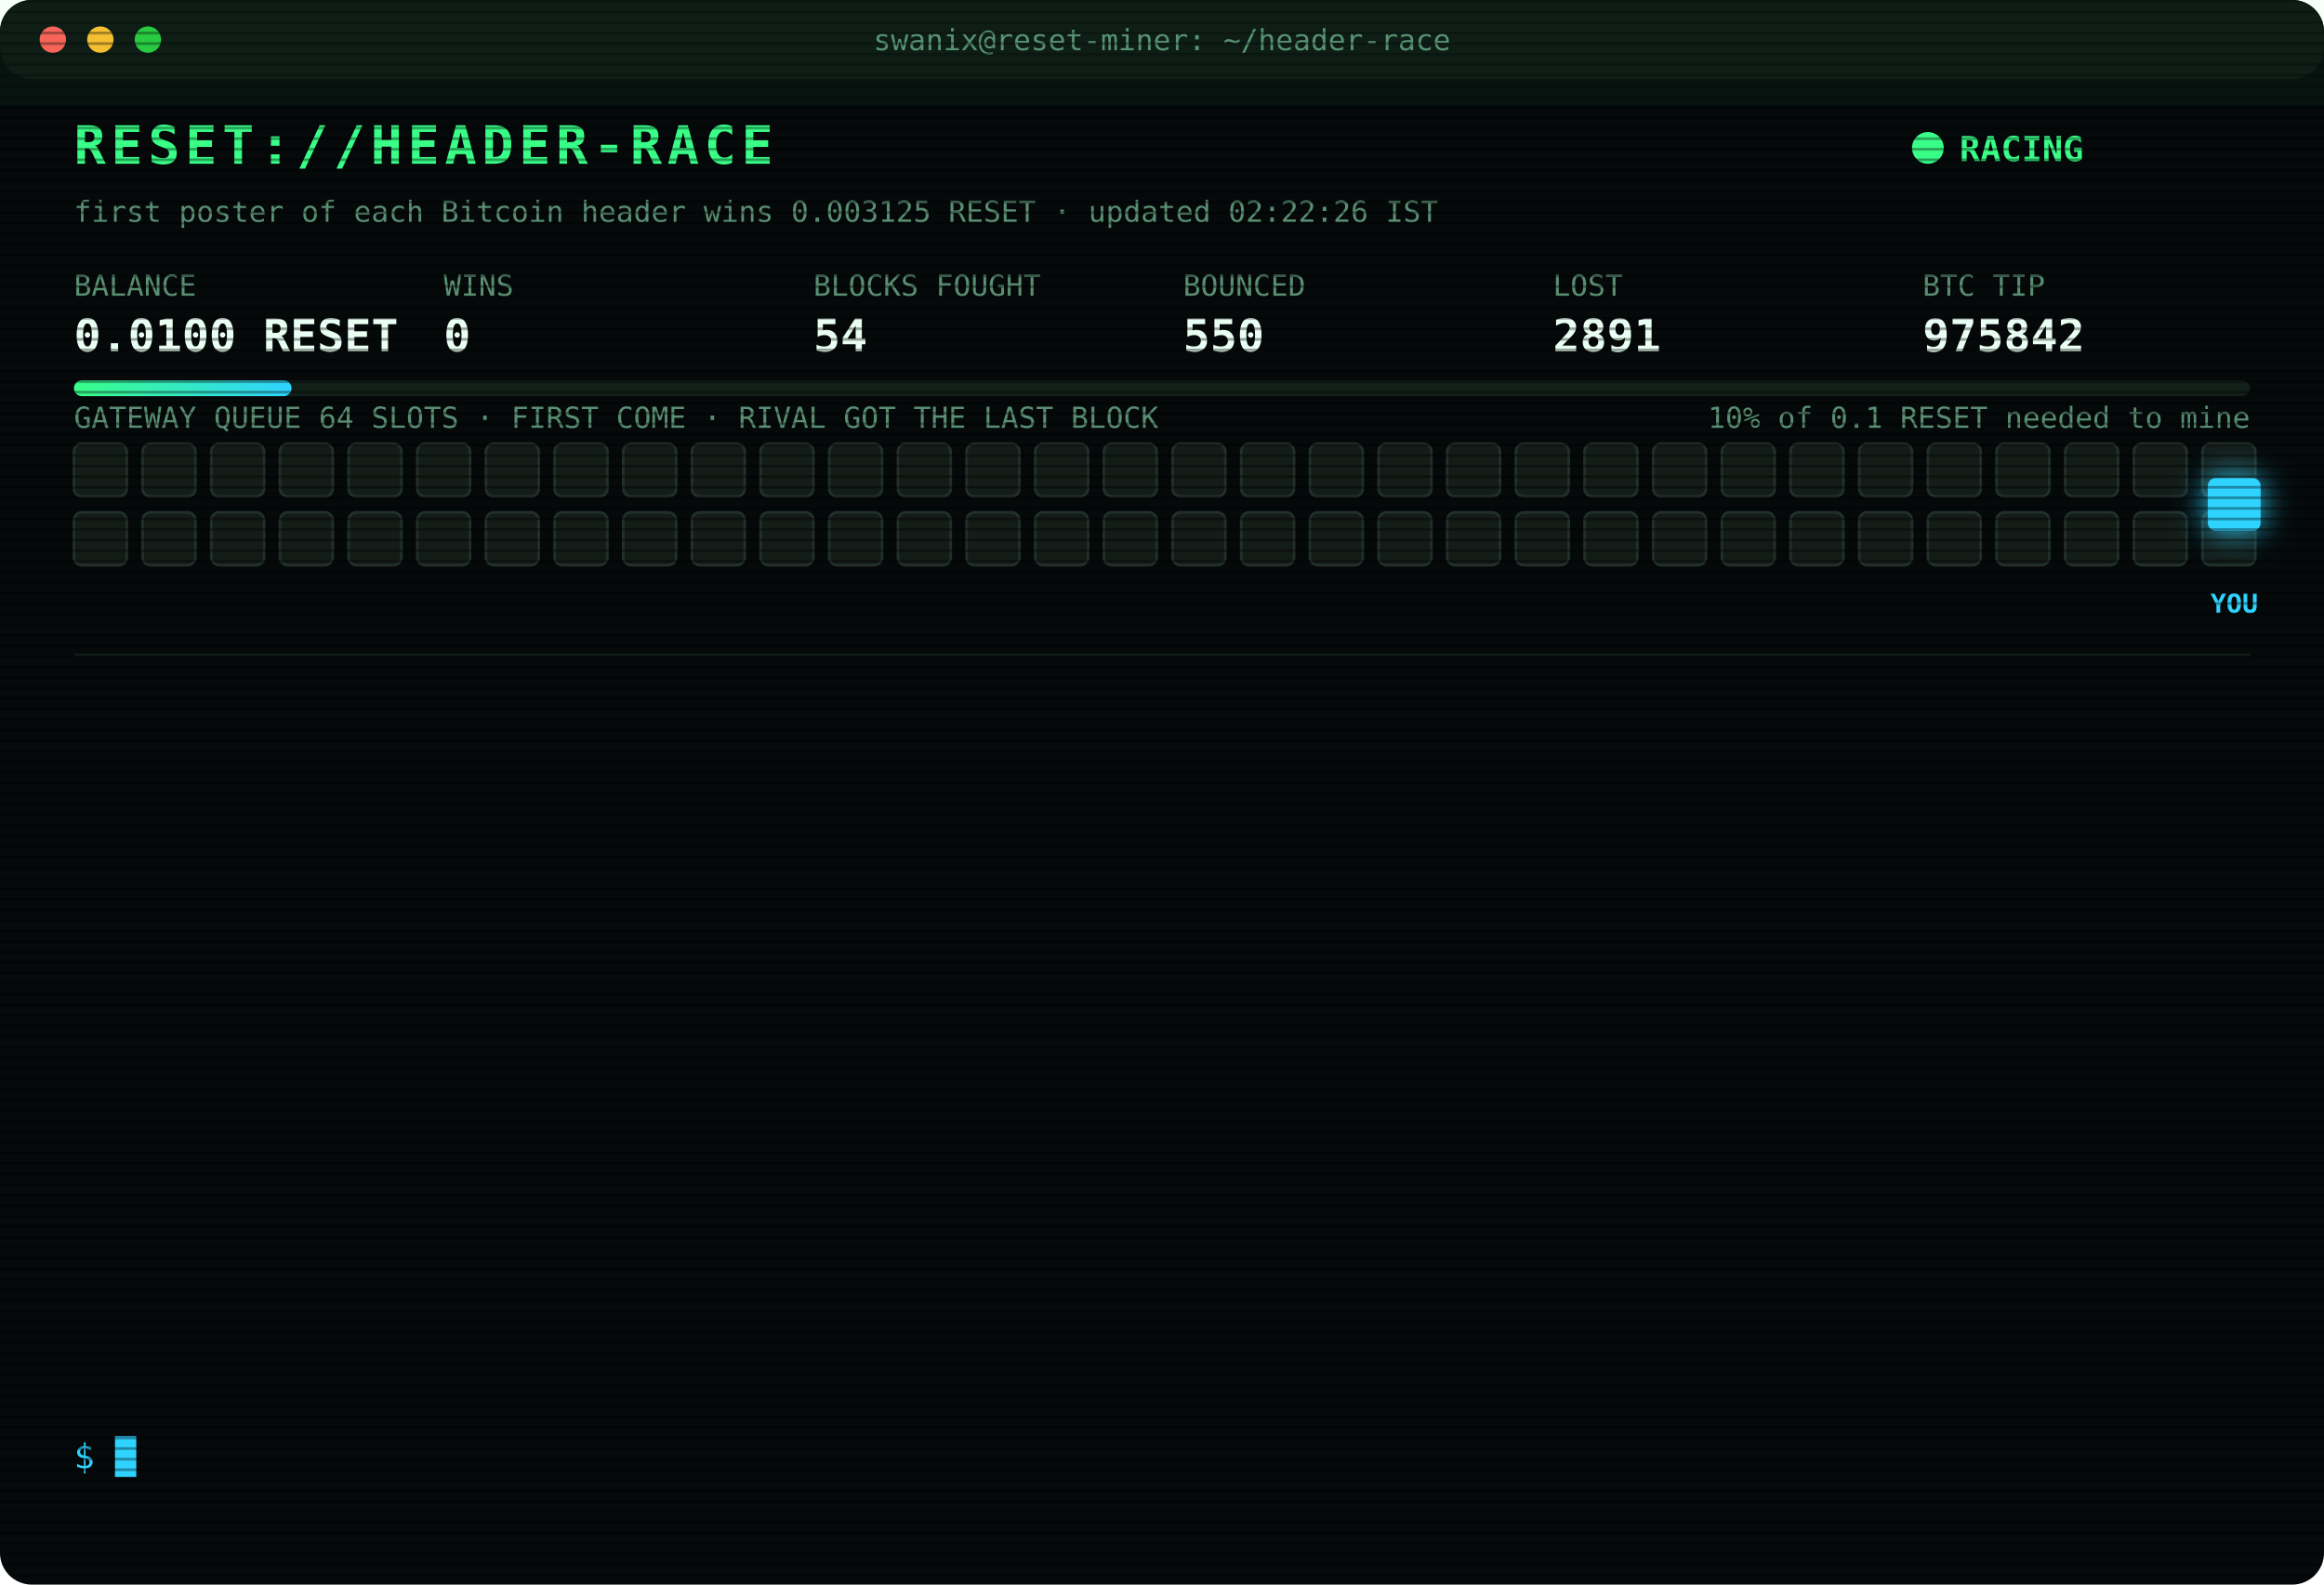
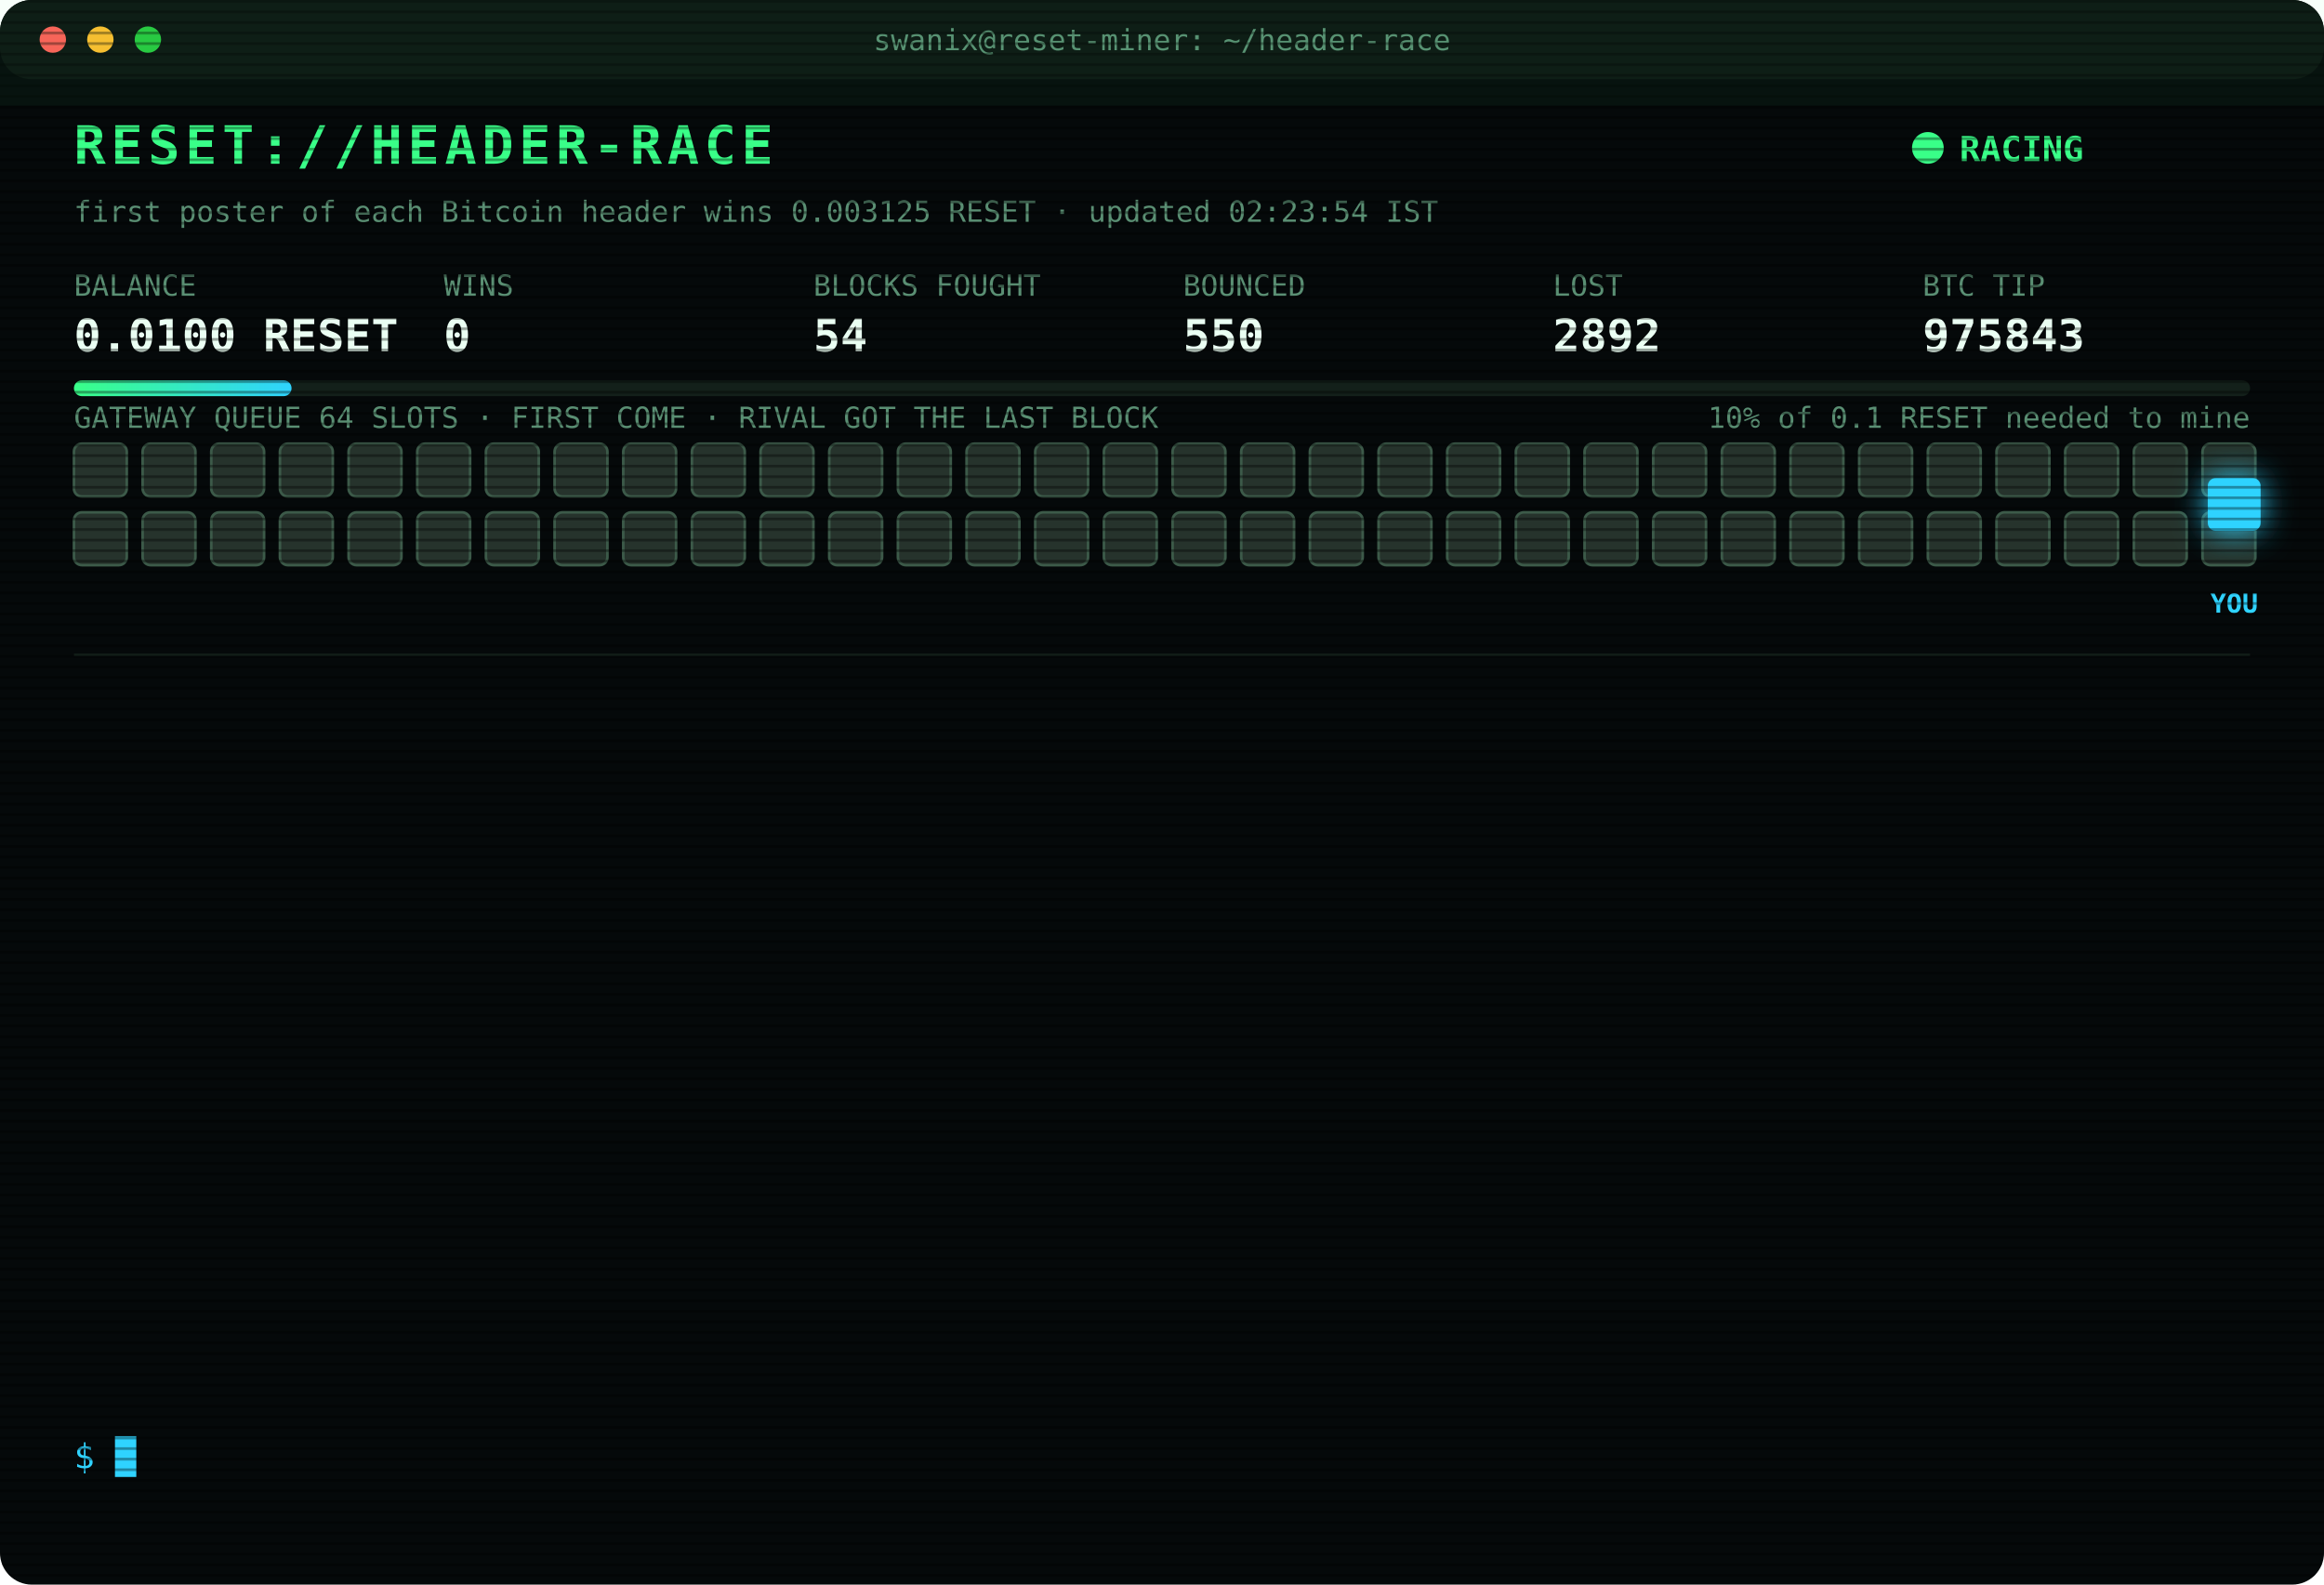
<svg xmlns="http://www.w3.org/2000/svg" width="880" height="600" viewBox="0 0 880 600" font-family="ui-monospace,SFMono-Regular,Menlo,Consolas,monospace">
  <style>
text{font-size:13px;fill:#7CFFB2}
.title{font-size:20px;font-weight:700;fill:#39FF88;letter-spacing:2px;animation:glitch 3s infinite steps(1)}
.sub{fill:#2fd3ff}.k{fill:#5a8f73;font-size:11px}.v{font-size:17px;font-weight:700;fill:#eafff3}
.ts{fill:#3f6b56}.boot{fill:#2fd3ff}.dim{fill:#5a8f73}.bad{fill:#ff4d6d}.warn{fill:#ffd23f}.mag{fill:#ff5cf0}.win{fill:#39FF88;font-weight:700}
.tag{font-size:10px;fill:#2fd3ff;font-weight:700}
.rival{fill:#26332c;stroke:#3c5a49;animation:jam 1.2s infinite alternate}
.idle{fill:#141c18;stroke:#22302a;animation:breathe 4s infinite}
.me{fill:#2fd3ff;filter:drop-shadow(0 0 6px #2fd3ff)}
.hover{animation:nudge 1.1s infinite ease-in-out}.bounce{animation:kick 1.4s infinite}
.ln{opacity:0;animation:in .4s forwards}
.cur{animation:blink 1s infinite steps(1)}
.scan{animation:scan 6s infinite linear}
.led{animation:blink 1.4s infinite}
@keyframes in{from{opacity:0;transform:translateX(-6px)}to{opacity:1;transform:none}}
@keyframes blink{50%{opacity:0}}
@keyframes jam{to{fill:#33463b}}
@keyframes breathe{50%{opacity:.4}}
@keyframes nudge{50%{transform:translateX(-10px)}}
@keyframes kick{0%,100%{transform:none}30%{transform:translateX(-14px)}55%{transform:translateX(10px) translateY(-6px)}}
@keyframes glitch{0%,92%{transform:none}93%{transform:translateX(2px);fill:#ff4d6d}95%{transform:translateX(-2px);fill:#2fd3ff}97%{transform:none}}
@keyframes scan{from{transform:translateY(-40px)}to{transform:translateY(600px)}}
</style>
  <defs>
    <pattern id="sl" width="4" height="4" patternUnits="userSpaceOnUse">
      <rect width="4" height="1" fill="#000" opacity=".35" />
    </pattern>
    <linearGradient id="bar">
      <stop offset="0" stop-color="#39FF88" />
      <stop offset="1" stop-color="#2fd3ff" />
    </linearGradient>
  </defs>
  <rect width="880" height="600" rx="12" fill="#05090a" />
  <rect width="880" height="30" rx="12" fill="#0d1512" />
  <circle cx="20" cy="15" r="5" fill="#ff5f57" />
  <circle cx="38" cy="15" r="5" fill="#febc2e" />
  <circle cx="56" cy="15" r="5" fill="#28c840" />
  <text x="440" y="19" text-anchor="middle" class="k">swanix@reset-miner: ~/header-race</text>
  <text x="28" y="62" class="title">RESET://HEADER-RACE</text>
  <circle class="led" cx="730" cy="56" r="6" fill="#39FF88" />
  <text x="742" y="61" class="win">RACING</text>
-   <text x="28" y="84" class="k">first poster of each Bitcoin header wins 0.003125 RESET · updated 02:22:26 IST</text>
+   <text x="28" y="84" class="k">first poster of each Bitcoin header wins 0.003125 RESET · updated 02:23:54 IST</text>
  <text x="28" y="112" class="k">BALANCE</text>
  <text x="28" y="133" class="v">0.0100 RESET</text>
  <text x="168" y="112" class="k">WINS</text>
  <text x="168" y="133" class="v">0</text>
  <text x="308" y="112" class="k">BLOCKS FOUGHT</text>
  <text x="308" y="133" class="v">54</text>
  <text x="448" y="112" class="k">BOUNCED</text>
  <text x="448" y="133" class="v">550</text>
  <text x="588" y="112" class="k">LOST</text>
-   <text x="588" y="133" class="v">2891</text>
+   <text x="588" y="133" class="v">2892</text>
  <text x="728" y="112" class="k">BTC TIP</text>
-   <text x="728" y="133" class="v">975842</text>
+   <text x="728" y="133" class="v">975843</text>
  <rect x="28" y="144" width="824" height="6" rx="3" fill="#13201a" />
  <rect x="28" y="144" width="82.4" height="6" rx="3" fill="url(#bar)" />
  <text x="852" y="162" text-anchor="end" class="k">10% of 0.1 RESET needed to mine</text>
  <text x="28" y="162" class="k">GATEWAY QUEUE 64 SLOTS · FIRST COME · RIVAL GOT THE LAST BLOCK</text>
-   <rect class="idle" x="28" y="168" width="20" height="20" rx="3" style="animation-delay:0.00s" />
-   <rect class="idle" x="54" y="168" width="20" height="20" rx="3" style="animation-delay:0.05s" />
-   <rect class="idle" x="80" y="168" width="20" height="20" rx="3" style="animation-delay:0.10s" />
-   <rect class="idle" x="106" y="168" width="20" height="20" rx="3" style="animation-delay:0.15s" />
-   <rect class="idle" x="132" y="168" width="20" height="20" rx="3" style="animation-delay:0.20s" />
-   <rect class="idle" x="158" y="168" width="20" height="20" rx="3" style="animation-delay:0.25s" />
-   <rect class="idle" x="184" y="168" width="20" height="20" rx="3" style="animation-delay:0.30s" />
-   <rect class="idle" x="210" y="168" width="20" height="20" rx="3" style="animation-delay:0.35s" />
-   <rect class="idle" x="236" y="168" width="20" height="20" rx="3" style="animation-delay:0.40s" />
-   <rect class="idle" x="262" y="168" width="20" height="20" rx="3" style="animation-delay:0.45s" />
-   <rect class="idle" x="288" y="168" width="20" height="20" rx="3" style="animation-delay:0.50s" />
-   <rect class="idle" x="314" y="168" width="20" height="20" rx="3" style="animation-delay:0.55s" />
-   <rect class="idle" x="340" y="168" width="20" height="20" rx="3" style="animation-delay:0.60s" />
-   <rect class="idle" x="366" y="168" width="20" height="20" rx="3" style="animation-delay:0.65s" />
-   <rect class="idle" x="392" y="168" width="20" height="20" rx="3" style="animation-delay:0.70s" />
-   <rect class="idle" x="418" y="168" width="20" height="20" rx="3" style="animation-delay:0.75s" />
-   <rect class="idle" x="444" y="168" width="20" height="20" rx="3" style="animation-delay:0.80s" />
-   <rect class="idle" x="470" y="168" width="20" height="20" rx="3" style="animation-delay:0.85s" />
-   <rect class="idle" x="496" y="168" width="20" height="20" rx="3" style="animation-delay:0.90s" />
-   <rect class="idle" x="522" y="168" width="20" height="20" rx="3" style="animation-delay:0.95s" />
-   <rect class="idle" x="548" y="168" width="20" height="20" rx="3" style="animation-delay:1.00s" />
-   <rect class="idle" x="574" y="168" width="20" height="20" rx="3" style="animation-delay:1.05s" />
-   <rect class="idle" x="600" y="168" width="20" height="20" rx="3" style="animation-delay:1.10s" />
-   <rect class="idle" x="626" y="168" width="20" height="20" rx="3" style="animation-delay:1.15s" />
-   <rect class="idle" x="652" y="168" width="20" height="20" rx="3" style="animation-delay:1.20s" />
-   <rect class="idle" x="678" y="168" width="20" height="20" rx="3" style="animation-delay:1.25s" />
-   <rect class="idle" x="704" y="168" width="20" height="20" rx="3" style="animation-delay:1.30s" />
-   <rect class="idle" x="730" y="168" width="20" height="20" rx="3" style="animation-delay:1.35s" />
-   <rect class="idle" x="756" y="168" width="20" height="20" rx="3" style="animation-delay:1.40s" />
-   <rect class="idle" x="782" y="168" width="20" height="20" rx="3" style="animation-delay:1.45s" />
-   <rect class="idle" x="808" y="168" width="20" height="20" rx="3" style="animation-delay:1.50s" />
-   <rect class="idle" x="834" y="168" width="20" height="20" rx="3" style="animation-delay:1.55s" />
-   <rect class="idle" x="28" y="194" width="20" height="20" rx="3" style="animation-delay:1.60s" />
-   <rect class="idle" x="54" y="194" width="20" height="20" rx="3" style="animation-delay:1.65s" />
-   <rect class="idle" x="80" y="194" width="20" height="20" rx="3" style="animation-delay:1.70s" />
-   <rect class="idle" x="106" y="194" width="20" height="20" rx="3" style="animation-delay:1.75s" />
-   <rect class="idle" x="132" y="194" width="20" height="20" rx="3" style="animation-delay:1.80s" />
-   <rect class="idle" x="158" y="194" width="20" height="20" rx="3" style="animation-delay:1.85s" />
-   <rect class="idle" x="184" y="194" width="20" height="20" rx="3" style="animation-delay:1.90s" />
-   <rect class="idle" x="210" y="194" width="20" height="20" rx="3" style="animation-delay:1.95s" />
-   <rect class="idle" x="236" y="194" width="20" height="20" rx="3" style="animation-delay:2.00s" />
-   <rect class="idle" x="262" y="194" width="20" height="20" rx="3" style="animation-delay:2.05s" />
-   <rect class="idle" x="288" y="194" width="20" height="20" rx="3" style="animation-delay:2.10s" />
-   <rect class="idle" x="314" y="194" width="20" height="20" rx="3" style="animation-delay:2.15s" />
-   <rect class="idle" x="340" y="194" width="20" height="20" rx="3" style="animation-delay:2.20s" />
-   <rect class="idle" x="366" y="194" width="20" height="20" rx="3" style="animation-delay:2.25s" />
-   <rect class="idle" x="392" y="194" width="20" height="20" rx="3" style="animation-delay:2.30s" />
-   <rect class="idle" x="418" y="194" width="20" height="20" rx="3" style="animation-delay:2.35s" />
-   <rect class="idle" x="444" y="194" width="20" height="20" rx="3" style="animation-delay:2.40s" />
-   <rect class="idle" x="470" y="194" width="20" height="20" rx="3" style="animation-delay:2.45s" />
-   <rect class="idle" x="496" y="194" width="20" height="20" rx="3" style="animation-delay:2.50s" />
-   <rect class="idle" x="522" y="194" width="20" height="20" rx="3" style="animation-delay:2.55s" />
-   <rect class="idle" x="548" y="194" width="20" height="20" rx="3" style="animation-delay:2.60s" />
-   <rect class="idle" x="574" y="194" width="20" height="20" rx="3" style="animation-delay:2.65s" />
-   <rect class="idle" x="600" y="194" width="20" height="20" rx="3" style="animation-delay:2.70s" />
-   <rect class="idle" x="626" y="194" width="20" height="20" rx="3" style="animation-delay:2.75s" />
-   <rect class="idle" x="652" y="194" width="20" height="20" rx="3" style="animation-delay:2.80s" />
-   <rect class="idle" x="678" y="194" width="20" height="20" rx="3" style="animation-delay:2.85s" />
-   <rect class="idle" x="704" y="194" width="20" height="20" rx="3" style="animation-delay:2.90s" />
-   <rect class="idle" x="730" y="194" width="20" height="20" rx="3" style="animation-delay:2.95s" />
-   <rect class="idle" x="756" y="194" width="20" height="20" rx="3" style="animation-delay:3.00s" />
-   <rect class="idle" x="782" y="194" width="20" height="20" rx="3" style="animation-delay:3.05s" />
-   <rect class="idle" x="808" y="194" width="20" height="20" rx="3" style="animation-delay:3.10s" />
-   <rect class="idle" x="834" y="194" width="20" height="20" rx="3" style="animation-delay:3.15s" />
+   <rect class="rival" x="28" y="168" width="20" height="20" rx="3" style="animation-delay:0.00s" />
+   <rect class="rival" x="54" y="168" width="20" height="20" rx="3" style="animation-delay:0.05s" />
+   <rect class="rival" x="80" y="168" width="20" height="20" rx="3" style="animation-delay:0.10s" />
+   <rect class="rival" x="106" y="168" width="20" height="20" rx="3" style="animation-delay:0.15s" />
+   <rect class="rival" x="132" y="168" width="20" height="20" rx="3" style="animation-delay:0.20s" />
+   <rect class="rival" x="158" y="168" width="20" height="20" rx="3" style="animation-delay:0.25s" />
+   <rect class="rival" x="184" y="168" width="20" height="20" rx="3" style="animation-delay:0.30s" />
+   <rect class="rival" x="210" y="168" width="20" height="20" rx="3" style="animation-delay:0.35s" />
+   <rect class="rival" x="236" y="168" width="20" height="20" rx="3" style="animation-delay:0.40s" />
+   <rect class="rival" x="262" y="168" width="20" height="20" rx="3" style="animation-delay:0.45s" />
+   <rect class="rival" x="288" y="168" width="20" height="20" rx="3" style="animation-delay:0.50s" />
+   <rect class="rival" x="314" y="168" width="20" height="20" rx="3" style="animation-delay:0.55s" />
+   <rect class="rival" x="340" y="168" width="20" height="20" rx="3" style="animation-delay:0.60s" />
+   <rect class="rival" x="366" y="168" width="20" height="20" rx="3" style="animation-delay:0.65s" />
+   <rect class="rival" x="392" y="168" width="20" height="20" rx="3" style="animation-delay:0.70s" />
+   <rect class="rival" x="418" y="168" width="20" height="20" rx="3" style="animation-delay:0.75s" />
+   <rect class="rival" x="444" y="168" width="20" height="20" rx="3" style="animation-delay:0.80s" />
+   <rect class="rival" x="470" y="168" width="20" height="20" rx="3" style="animation-delay:0.85s" />
+   <rect class="rival" x="496" y="168" width="20" height="20" rx="3" style="animation-delay:0.90s" />
+   <rect class="rival" x="522" y="168" width="20" height="20" rx="3" style="animation-delay:0.95s" />
+   <rect class="rival" x="548" y="168" width="20" height="20" rx="3" style="animation-delay:1.00s" />
+   <rect class="rival" x="574" y="168" width="20" height="20" rx="3" style="animation-delay:1.05s" />
+   <rect class="rival" x="600" y="168" width="20" height="20" rx="3" style="animation-delay:1.10s" />
+   <rect class="rival" x="626" y="168" width="20" height="20" rx="3" style="animation-delay:1.15s" />
+   <rect class="rival" x="652" y="168" width="20" height="20" rx="3" style="animation-delay:1.20s" />
+   <rect class="rival" x="678" y="168" width="20" height="20" rx="3" style="animation-delay:1.25s" />
+   <rect class="rival" x="704" y="168" width="20" height="20" rx="3" style="animation-delay:1.30s" />
+   <rect class="rival" x="730" y="168" width="20" height="20" rx="3" style="animation-delay:1.35s" />
+   <rect class="rival" x="756" y="168" width="20" height="20" rx="3" style="animation-delay:1.40s" />
+   <rect class="rival" x="782" y="168" width="20" height="20" rx="3" style="animation-delay:1.45s" />
+   <rect class="rival" x="808" y="168" width="20" height="20" rx="3" style="animation-delay:1.50s" />
+   <rect class="rival" x="834" y="168" width="20" height="20" rx="3" style="animation-delay:1.55s" />
+   <rect class="rival" x="28" y="194" width="20" height="20" rx="3" style="animation-delay:1.60s" />
+   <rect class="rival" x="54" y="194" width="20" height="20" rx="3" style="animation-delay:1.65s" />
+   <rect class="rival" x="80" y="194" width="20" height="20" rx="3" style="animation-delay:1.70s" />
+   <rect class="rival" x="106" y="194" width="20" height="20" rx="3" style="animation-delay:1.75s" />
+   <rect class="rival" x="132" y="194" width="20" height="20" rx="3" style="animation-delay:1.80s" />
+   <rect class="rival" x="158" y="194" width="20" height="20" rx="3" style="animation-delay:1.85s" />
+   <rect class="rival" x="184" y="194" width="20" height="20" rx="3" style="animation-delay:1.90s" />
+   <rect class="rival" x="210" y="194" width="20" height="20" rx="3" style="animation-delay:1.95s" />
+   <rect class="rival" x="236" y="194" width="20" height="20" rx="3" style="animation-delay:2.00s" />
+   <rect class="rival" x="262" y="194" width="20" height="20" rx="3" style="animation-delay:2.05s" />
+   <rect class="rival" x="288" y="194" width="20" height="20" rx="3" style="animation-delay:2.10s" />
+   <rect class="rival" x="314" y="194" width="20" height="20" rx="3" style="animation-delay:2.15s" />
+   <rect class="rival" x="340" y="194" width="20" height="20" rx="3" style="animation-delay:2.20s" />
+   <rect class="rival" x="366" y="194" width="20" height="20" rx="3" style="animation-delay:2.25s" />
+   <rect class="rival" x="392" y="194" width="20" height="20" rx="3" style="animation-delay:2.30s" />
+   <rect class="rival" x="418" y="194" width="20" height="20" rx="3" style="animation-delay:2.35s" />
+   <rect class="rival" x="444" y="194" width="20" height="20" rx="3" style="animation-delay:2.40s" />
+   <rect class="rival" x="470" y="194" width="20" height="20" rx="3" style="animation-delay:2.45s" />
+   <rect class="rival" x="496" y="194" width="20" height="20" rx="3" style="animation-delay:2.50s" />
+   <rect class="rival" x="522" y="194" width="20" height="20" rx="3" style="animation-delay:2.55s" />
+   <rect class="rival" x="548" y="194" width="20" height="20" rx="3" style="animation-delay:2.60s" />
+   <rect class="rival" x="574" y="194" width="20" height="20" rx="3" style="animation-delay:2.65s" />
+   <rect class="rival" x="600" y="194" width="20" height="20" rx="3" style="animation-delay:2.70s" />
+   <rect class="rival" x="626" y="194" width="20" height="20" rx="3" style="animation-delay:2.75s" />
+   <rect class="rival" x="652" y="194" width="20" height="20" rx="3" style="animation-delay:2.80s" />
+   <rect class="rival" x="678" y="194" width="20" height="20" rx="3" style="animation-delay:2.85s" />
+   <rect class="rival" x="704" y="194" width="20" height="20" rx="3" style="animation-delay:2.90s" />
+   <rect class="rival" x="730" y="194" width="20" height="20" rx="3" style="animation-delay:2.95s" />
+   <rect class="rival" x="756" y="194" width="20" height="20" rx="3" style="animation-delay:3.00s" />
+   <rect class="rival" x="782" y="194" width="20" height="20" rx="3" style="animation-delay:3.05s" />
+   <rect class="rival" x="808" y="194" width="20" height="20" rx="3" style="animation-delay:3.10s" />
+   <rect class="rival" x="834" y="194" width="20" height="20" rx="3" style="animation-delay:3.15s" />
  <g class="hover">
    <rect class="me" x="836" y="181" width="20" height="20" rx="3" />
    <text class="tag" x="846" y="232" text-anchor="middle">YOU</text>
  </g>
  <line x1="28" x2="852" y1="248" y2="248" stroke="#13201a" />
  <g class="ln" style="animation-delay:0.40s">
-     <text x="28" y="270" class="ts">00:06:33</text>
-     <text x="104" y="270" class="bad">[LOST] #975827 taken by a rival miner</text>
+     <text x="28" y="270" class="ts">00:13:10</text>
+     <text x="104" y="270" class="bad">[LOST] #975828 taken by a rival miner</text>
  </g>
  <g class="ln" style="animation-delay:0.65s">
-     <text x="28" y="292" class="ts">00:13:10</text>
-     <text x="104" y="292" class="bad">[LOST] #975828 taken by a rival miner</text>
+     <text x="28" y="292" class="ts">00:21:00</text>
+     <text x="104" y="292" class="bad">[LOST] #975829 taken by a rival miner</text>
  </g>
  <g class="ln" style="animation-delay:0.90s">
-     <text x="28" y="314" class="ts">00:21:00</text>
-     <text x="104" y="314" class="bad">[LOST] #975829 taken by a rival miner</text>
+     <text x="28" y="314" class="ts">00:31:06</text>
+     <text x="104" y="314" class="bad">[LOST] #975830 taken by a rival miner</text>
  </g>
  <g class="ln" style="animation-delay:1.15s">
-     <text x="28" y="336" class="ts">00:31:06</text>
-     <text x="104" y="336" class="bad">[LOST] #975830 taken by a rival miner</text>
+     <text x="28" y="336" class="ts">00:48:02</text>
+     <text x="104" y="336" class="bad">[LOST] #975831 taken by a rival miner</text>
  </g>
  <g class="ln" style="animation-delay:1.40s">
-     <text x="28" y="358" class="ts">00:48:02</text>
-     <text x="104" y="358" class="bad">[LOST] #975831 taken by a rival miner</text>
+     <text x="28" y="358" class="ts">01:00:57</text>
+     <text x="104" y="358" class="bad">[LOST] #975833 taken by a rival miner</text>
  </g>
  <g class="ln" style="animation-delay:1.65s">
-     <text x="28" y="380" class="ts">01:00:57</text>
-     <text x="104" y="380" class="bad">[LOST] #975833 taken by a rival miner</text>
+     <text x="28" y="380" class="ts">01:04:49</text>
+     <text x="104" y="380" class="bad">[LOST] #975834 taken by a rival miner</text>
  </g>
  <g class="ln" style="animation-delay:1.90s">
-     <text x="28" y="402" class="ts">01:04:49</text>
-     <text x="104" y="402" class="bad">[LOST] #975834 taken by a rival miner</text>
+     <text x="28" y="402" class="ts">01:11:29</text>
+     <text x="104" y="402" class="bad">[LOST] #975835 taken by a rival miner</text>
  </g>
  <g class="ln" style="animation-delay:2.15s">
-     <text x="28" y="424" class="ts">01:11:29</text>
-     <text x="104" y="424" class="bad">[LOST] #975835 taken by a rival miner</text>
+     <text x="28" y="424" class="ts">01:24:06</text>
+     <text x="104" y="424" class="bad">[LOST] #975836 taken by a rival miner</text>
  </g>
  <g class="ln" style="animation-delay:2.40s">
-     <text x="28" y="446" class="ts">01:24:06</text>
-     <text x="104" y="446" class="bad">[LOST] #975836 taken by a rival miner</text>
+     <text x="28" y="446" class="ts">01:29:44</text>
+     <text x="104" y="446" class="bad">[LOST] #975837 taken by a rival miner</text>
  </g>
  <g class="ln" style="animation-delay:2.65s">
-     <text x="28" y="468" class="ts">01:29:44</text>
-     <text x="104" y="468" class="bad">[LOST] #975837 taken by a rival miner</text>
+     <text x="28" y="468" class="ts">01:36:17</text>
+     <text x="104" y="468" class="bad">[LOST] #975838 taken by a rival miner</text>
  </g>
  <g class="ln" style="animation-delay:2.90s">
-     <text x="28" y="490" class="ts">01:36:17</text>
-     <text x="104" y="490" class="bad">[LOST] #975838 taken by a rival miner</text>
+     <text x="28" y="490" class="ts">01:50:03</text>
+     <text x="104" y="490" class="bad">[LOST] #975839 taken by a rival miner</text>
  </g>
  <g class="ln" style="animation-delay:3.15s">
-     <text x="28" y="512" class="ts">01:50:03</text>
-     <text x="104" y="512" class="bad">[LOST] #975839 taken by a rival miner</text>
+     <text x="28" y="512" class="ts">02:22:26</text>
+     <text x="104" y="512" class="bad">[LOST] #975842 taken by a rival miner</text>
  </g>
  <g class="ln" style="animation-delay:3.40s">
-     <text x="28" y="534" class="ts">02:22:26</text>
-     <text x="104" y="534" class="bad">[LOST] #975842 taken by a rival miner</text>
+     <text x="28" y="534" class="ts">02:23:54</text>
+     <text x="104" y="534" class="bad">[LOST] #975843 taken by a rival miner</text>
  </g>
  <text x="28" y="556" class="sub">$ <tspan class="cur">█</tspan>
  </text>
  <rect width="880" height="600" rx="12" fill="url(#sl)" pointer-events="none" />
  <rect class="scan" width="880" height="40" fill="#39FF88" opacity=".04" />
</svg>
